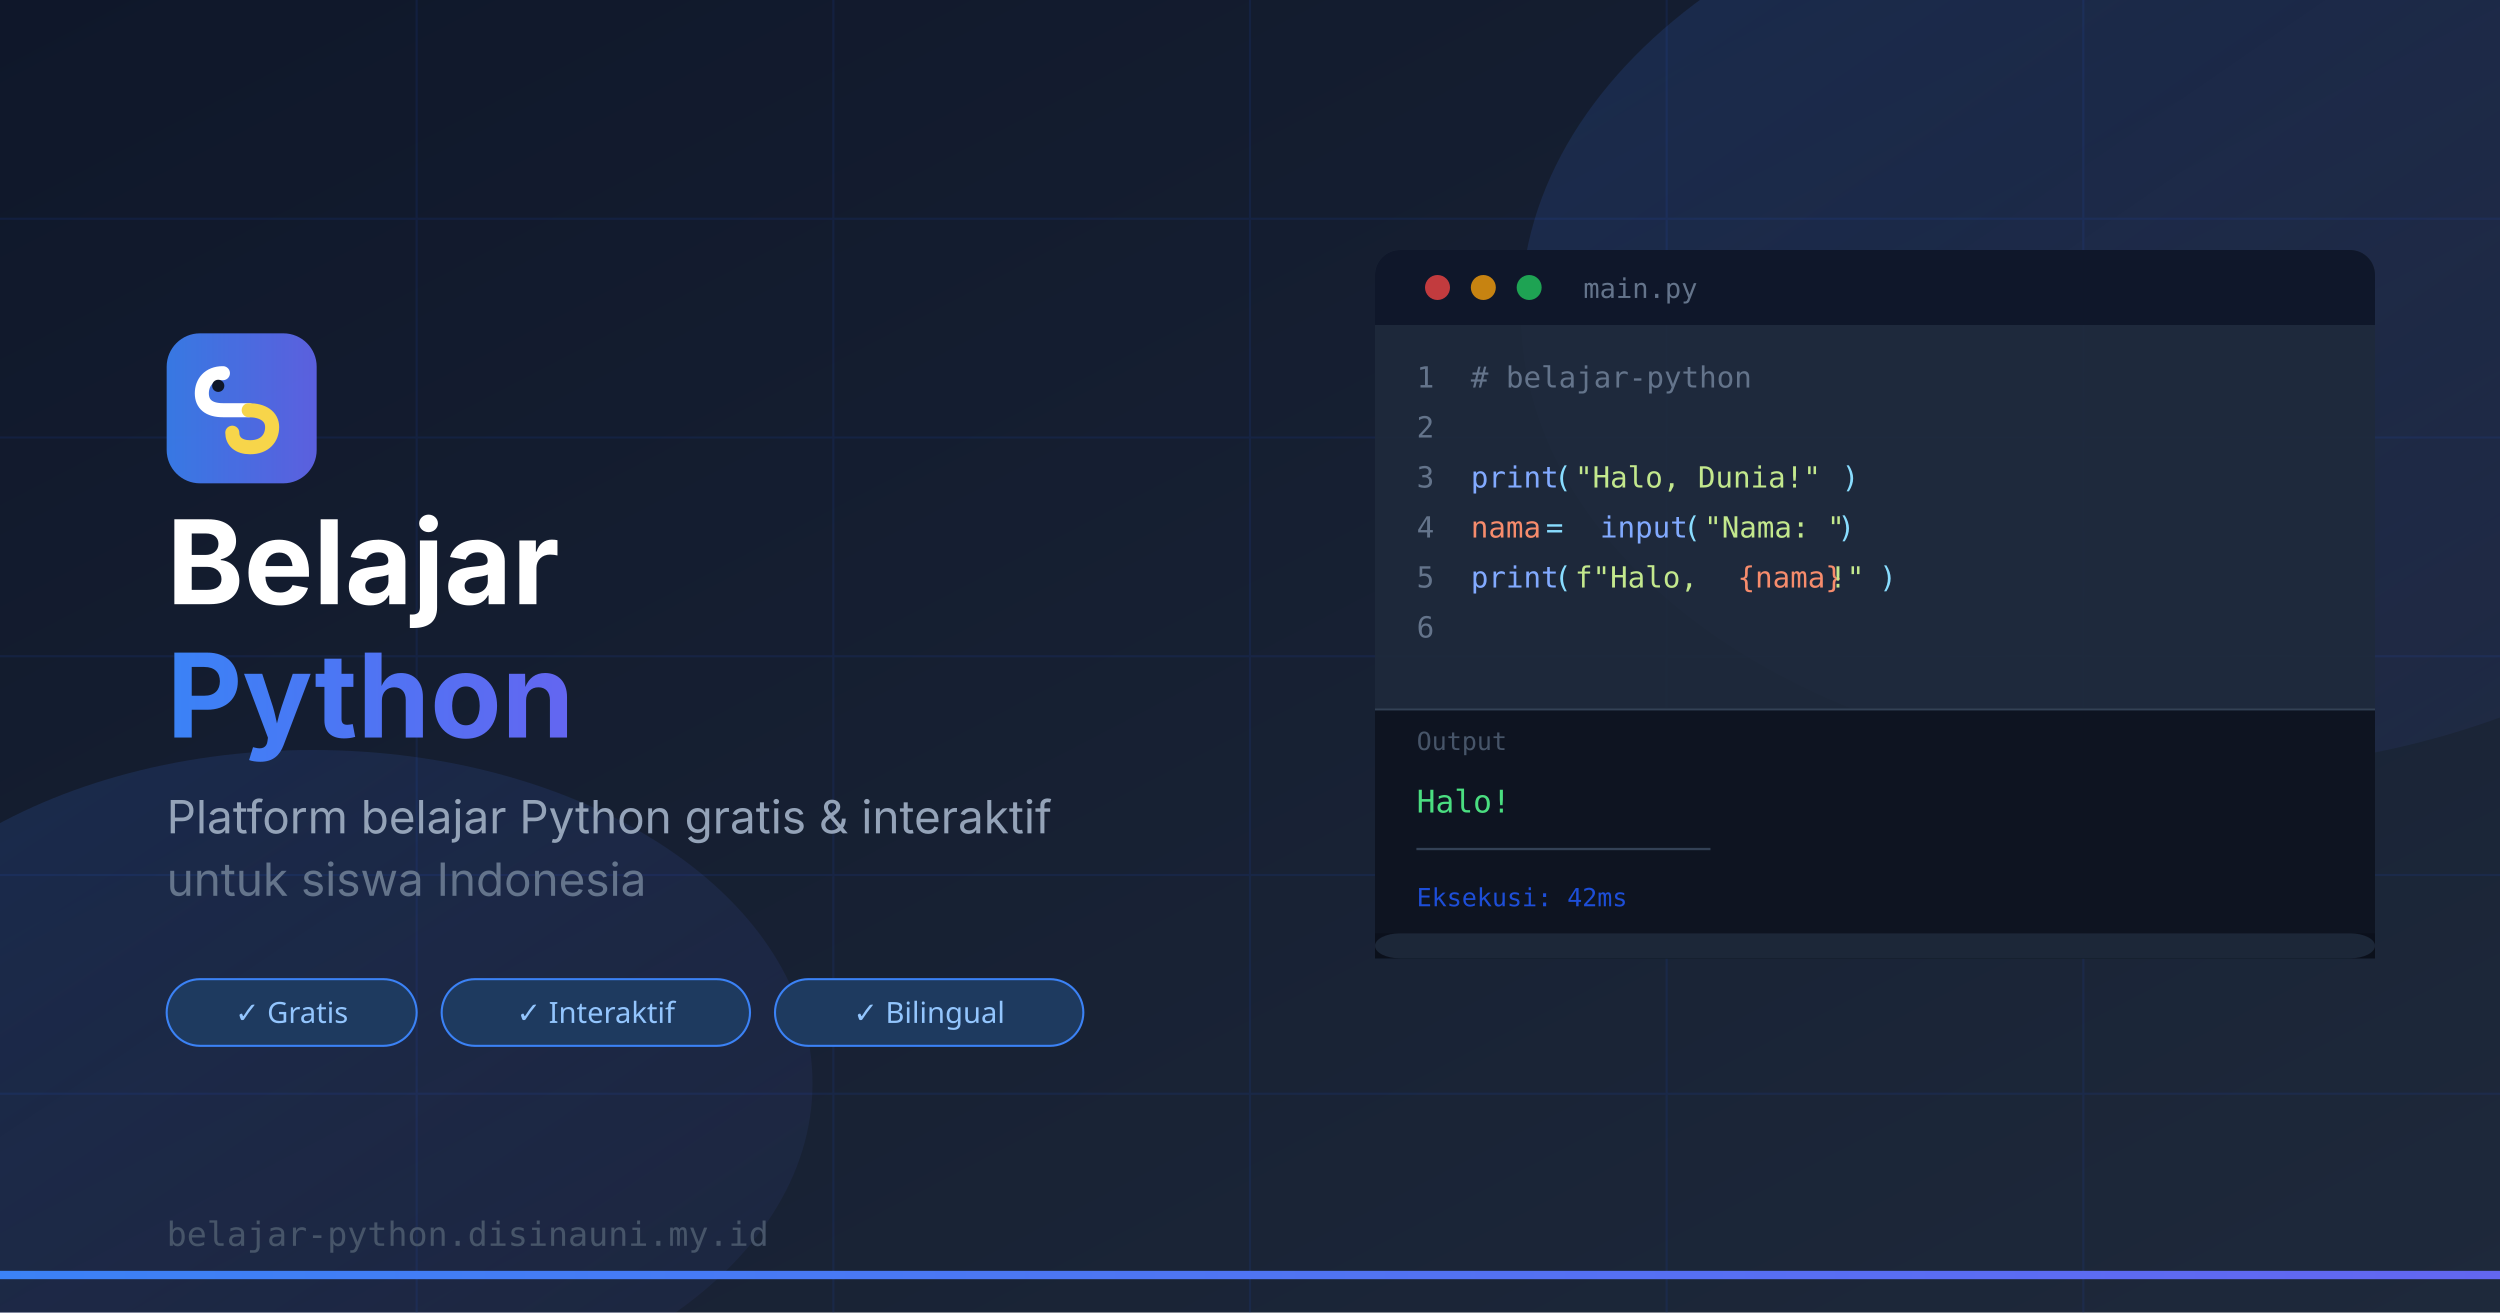
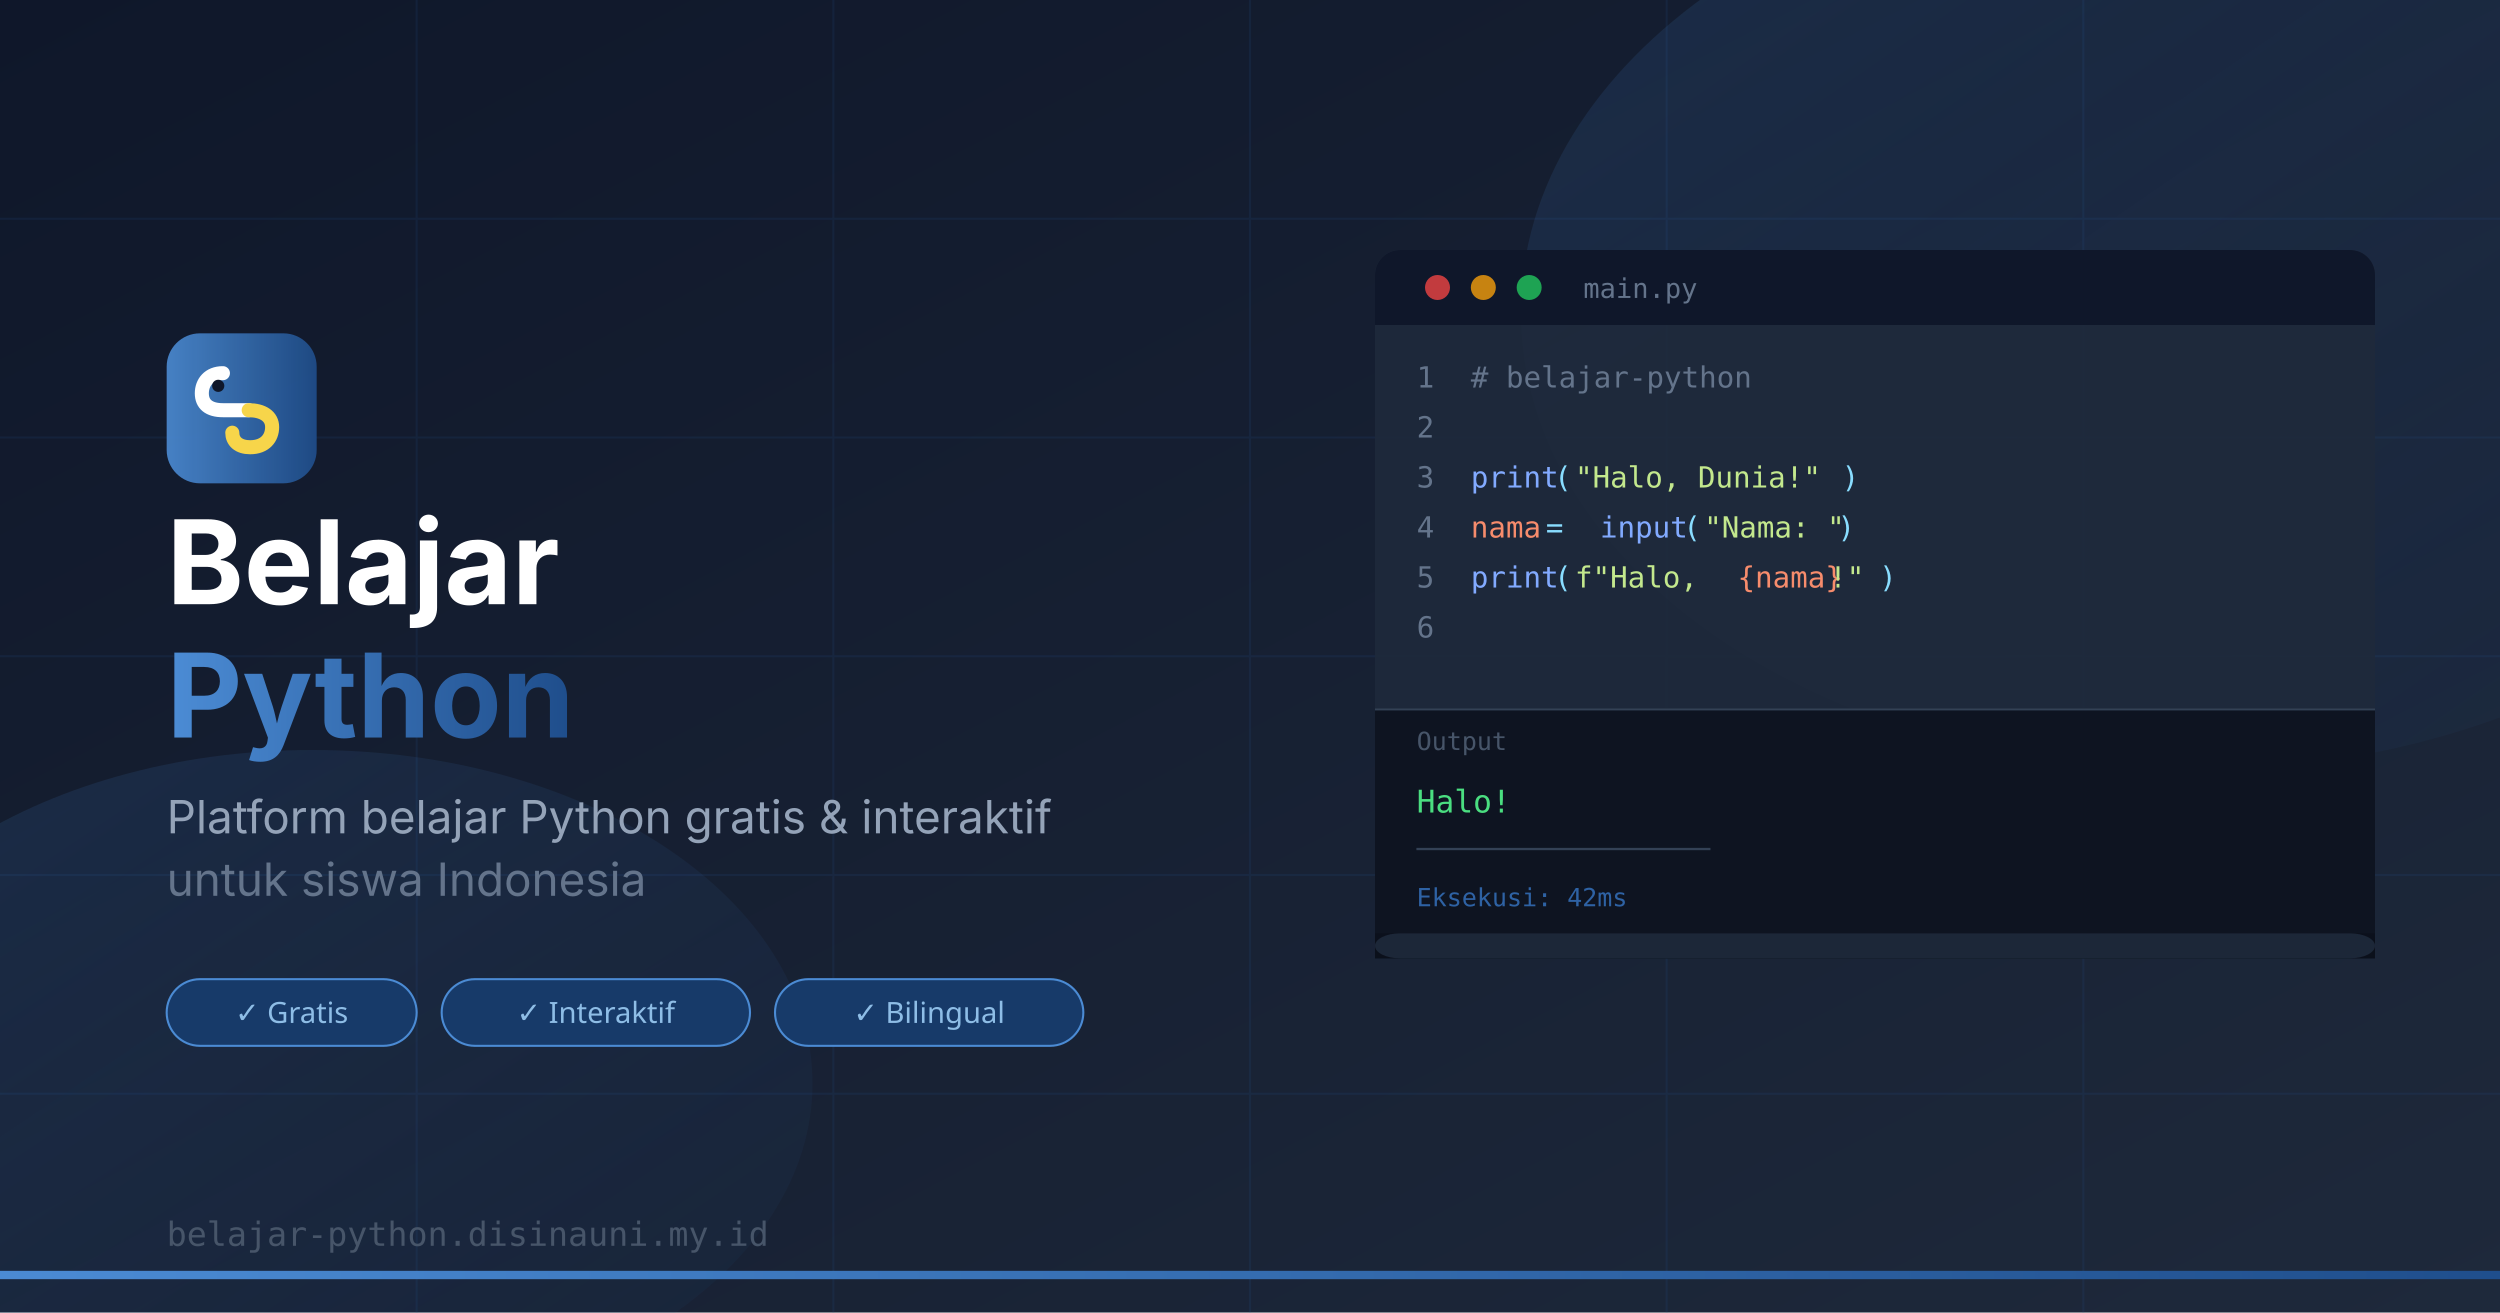
<svg xmlns="http://www.w3.org/2000/svg" width="1200" height="630" viewBox="0 0 1200 630">
  <defs>
    <linearGradient id="bg" x1="0%" y1="0%" x2="100%" y2="100%">
      <stop offset="0%" style="stop-color:#0f172a" />
      <stop offset="100%" style="stop-color:#1e293b" />
    </linearGradient>
    <linearGradient id="accent" x1="0%" y1="0%" x2="100%" y2="0%">
-       <stop offset="0%" style="stop-color:#3b82f6" />
-       <stop offset="100%" style="stop-color:#6366f1" />
+       <stop offset="0%" style="stop-color:#4b8bd4" />
+       <stop offset="100%" style="stop-color:#1f4e8c" />
    </linearGradient>
    <linearGradient id="glow" x1="0%" y1="0%" x2="100%" y2="100%">
-       <stop offset="0%" style="stop-color:#3b82f6;stop-opacity:0.15" />
-       <stop offset="100%" style="stop-color:#6366f1;stop-opacity:0.05" />
+       <stop offset="0%" style="stop-color:#4b8bd4;stop-opacity:0.15" />
+       <stop offset="100%" style="stop-color:#1f4e8c;stop-opacity:0.05" />
    </linearGradient>
  </defs>
  <rect width="1200" height="630" fill="url(#bg)" />
-   <g stroke="#1e40af" stroke-width="1" opacity="0.15">
+   <g stroke="#1f4e8c" stroke-width="1" opacity="0.15">
    <line x1="0" y1="105" x2="1200" y2="105" />
    <line x1="0" y1="210" x2="1200" y2="210" />
    <line x1="0" y1="315" x2="1200" y2="315" />
    <line x1="0" y1="420" x2="1200" y2="420" />
    <line x1="0" y1="525" x2="1200" y2="525" />
    <line x1="200" y1="0" x2="200" y2="630" />
    <line x1="400" y1="0" x2="400" y2="630" />
    <line x1="600" y1="0" x2="600" y2="630" />
    <line x1="800" y1="0" x2="800" y2="630" />
    <line x1="1000" y1="0" x2="1000" y2="630" />
  </g>
  <ellipse cx="1050" cy="150" rx="320" ry="220" fill="url(#glow)" />
  <ellipse cx="150" cy="520" rx="240" ry="160" fill="url(#glow)" />
  <rect x="660" y="120" width="480" height="340" rx="12" fill="#1e293b" opacity="0.9" />
  <rect x="660" y="120" width="480" height="36" rx="12" fill="#0f172a" />
  <rect x="660" y="144" width="480" height="12" fill="#0f172a" />
  <circle cx="690" cy="138" r="6" fill="#ef4444" opacity="0.8" />
  <circle cx="712" cy="138" r="6" fill="#f59e0b" opacity="0.8" />
  <circle cx="734" cy="138" r="6" fill="#22c55e" opacity="0.8" />
  <text x="760" y="143" font-family="monospace" font-size="13" fill="#64748b">main.py</text>
  <text x="680" y="186" font-family="monospace" font-size="14" fill="#64748b">1</text>
  <text x="706" y="186" font-family="monospace" font-size="14" fill="#64748b"># belajar-python</text>
  <text x="680" y="210" font-family="monospace" font-size="14" fill="#64748b">2</text>
  <text x="680" y="234" font-family="monospace" font-size="14" fill="#64748b">3</text>
  <text x="706" y="234" font-family="monospace" font-size="14" fill="#82aaff">print</text>
  <text x="746" y="234" font-family="monospace" font-size="14" fill="#89ddff">(</text>
  <text x="756" y="234" font-family="monospace" font-size="14" fill="#c3e88d">"Halo, Dunia!"</text>
  <text x="884" y="234" font-family="monospace" font-size="14" fill="#89ddff">)</text>
  <text x="680" y="258" font-family="monospace" font-size="14" fill="#64748b">4</text>
  <text x="706" y="258" font-family="monospace" font-size="14" fill="#f78c6c">nama</text>
  <text x="742" y="258" font-family="monospace" font-size="14" fill="#89ddff"> = </text>
  <text x="768" y="258" font-family="monospace" font-size="14" fill="#82aaff">input</text>
  <text x="808" y="258" font-family="monospace" font-size="14" fill="#89ddff">(</text>
  <text x="818" y="258" font-family="monospace" font-size="14" fill="#c3e88d">"Nama: "</text>
  <text x="882" y="258" font-family="monospace" font-size="14" fill="#89ddff">)</text>
  <text x="680" y="282" font-family="monospace" font-size="14" fill="#64748b">5</text>
  <text x="706" y="282" font-family="monospace" font-size="14" fill="#82aaff">print</text>
  <text x="746" y="282" font-family="monospace" font-size="14" fill="#89ddff">(</text>
  <text x="756" y="282" font-family="monospace" font-size="14" fill="#c3e88d">f"Halo, </text>
  <text x="834" y="282" font-family="monospace" font-size="14" fill="#f78c6c">{nama}</text>
  <text x="878" y="282" font-family="monospace" font-size="14" fill="#c3e88d">!"</text>
  <text x="902" y="282" font-family="monospace" font-size="14" fill="#89ddff">)</text>
  <text x="680" y="306" font-family="monospace" font-size="14" fill="#64748b">6</text>
  <rect x="660" y="340" width="480" height="120" rx="0" fill="#0a0f1a" opacity="0.8" />
  <rect x="660" y="340" width="480" height="1" fill="#334155" />
  <text x="680" y="360" font-family="monospace" font-size="12" fill="#475569">Output</text>
  <text x="680" y="390" font-family="monospace" font-size="15" fill="#4ade80">Halo!</text>
  <text x="680" y="412" font-family="monospace" font-size="13" fill="#334155">──────────────────</text>
-   <text x="680" y="435" font-family="monospace" font-size="12" fill="#1d4ed8">Eksekusi: 42ms</text>
+   <text x="680" y="435" font-family="monospace" font-size="12" fill="#2e62a4">Eksekusi: 42ms</text>
  <rect x="660" y="448" width="480" height="12" rx="0" ry="0" fill="#0a0f1a" opacity="0.8" />
  <rect x="660" y="448" width="480" height="12" rx="12" fill="#1e293b" opacity="0.9" />
  <rect x="80" y="160" width="72" height="72" rx="16" fill="url(#accent)" opacity="0.9" />
  <g transform="translate(80,160) scale(2.25)">
    <path d="M12 8.5 C9 8.5 7.5 10.5 7.5 12.8 C7.5 15.1 9 16.4 12 16.4 L17.5 16.4" stroke="white" stroke-width="3" stroke-linecap="round" fill="none" />
    <path d="M17.5 16.4 C20.5 16.4 22.5 17.7 22.5 20 C22.5 22.3 21 24.3 17.8 24.3 C15.3 24.3 14 23 14 21.2" stroke="#f7d54a" stroke-width="3" stroke-linecap="round" fill="none" />
    <circle cx="11" cy="11.2" r="1.3" fill="#0f172a" />
  </g>
  <text x="80" y="290" font-family="system-ui, -apple-system, sans-serif" font-weight="700" font-size="56" fill="white">Belajar</text>
  <text x="80" y="354" font-family="system-ui, -apple-system, sans-serif" font-weight="700" font-size="56" fill="url(#accent)">Python</text>
  <text x="80" y="400" font-family="system-ui, -apple-system, sans-serif" font-size="22" fill="#94a3b8">Platform belajar Python gratis &amp; interaktif</text>
  <text x="80" y="430" font-family="system-ui, -apple-system, sans-serif" font-size="22" fill="#64748b">untuk siswa Indonesia</text>
-   <rect x="80" y="470" width="120" height="32" rx="16" fill="#1e3a5f" stroke="#3b82f6" stroke-width="1" />
-   <text x="140" y="491" font-family="system-ui, sans-serif" font-size="14" fill="#93c5fd" text-anchor="middle">✓ Gratis</text>
-   <rect x="212" y="470" width="148" height="32" rx="16" fill="#1e3a5f" stroke="#3b82f6" stroke-width="1" />
-   <text x="286" y="491" font-family="system-ui, sans-serif" font-size="14" fill="#93c5fd" text-anchor="middle">✓ Interaktif</text>
-   <rect x="372" y="470" width="148" height="32" rx="16" fill="#1e3a5f" stroke="#3b82f6" stroke-width="1" />
-   <text x="446" y="491" font-family="system-ui, sans-serif" font-size="14" fill="#93c5fd" text-anchor="middle">✓ Bilingual</text>
+   <rect x="80" y="470" width="120" height="32" rx="16" fill="#173a69" stroke="#4b8bd4" stroke-width="1" />
+   <text x="140" y="491" font-family="system-ui, sans-serif" font-size="14" fill="#8ebde6" text-anchor="middle">✓ Gratis</text>
+   <rect x="212" y="470" width="148" height="32" rx="16" fill="#173a69" stroke="#4b8bd4" stroke-width="1" />
+   <text x="286" y="491" font-family="system-ui, sans-serif" font-size="14" fill="#8ebde6" text-anchor="middle">✓ Interaktif</text>
+   <rect x="372" y="470" width="148" height="32" rx="16" fill="#173a69" stroke="#4b8bd4" stroke-width="1" />
+   <text x="446" y="491" font-family="system-ui, sans-serif" font-size="14" fill="#8ebde6" text-anchor="middle">✓ Bilingual</text>
  <rect x="0" y="610" width="1200" height="4" fill="url(#accent)" />
  <text x="80" y="598" font-family="monospace" font-size="16" fill="#475569">belajar-python.disinauni.my.id</text>
</svg>
